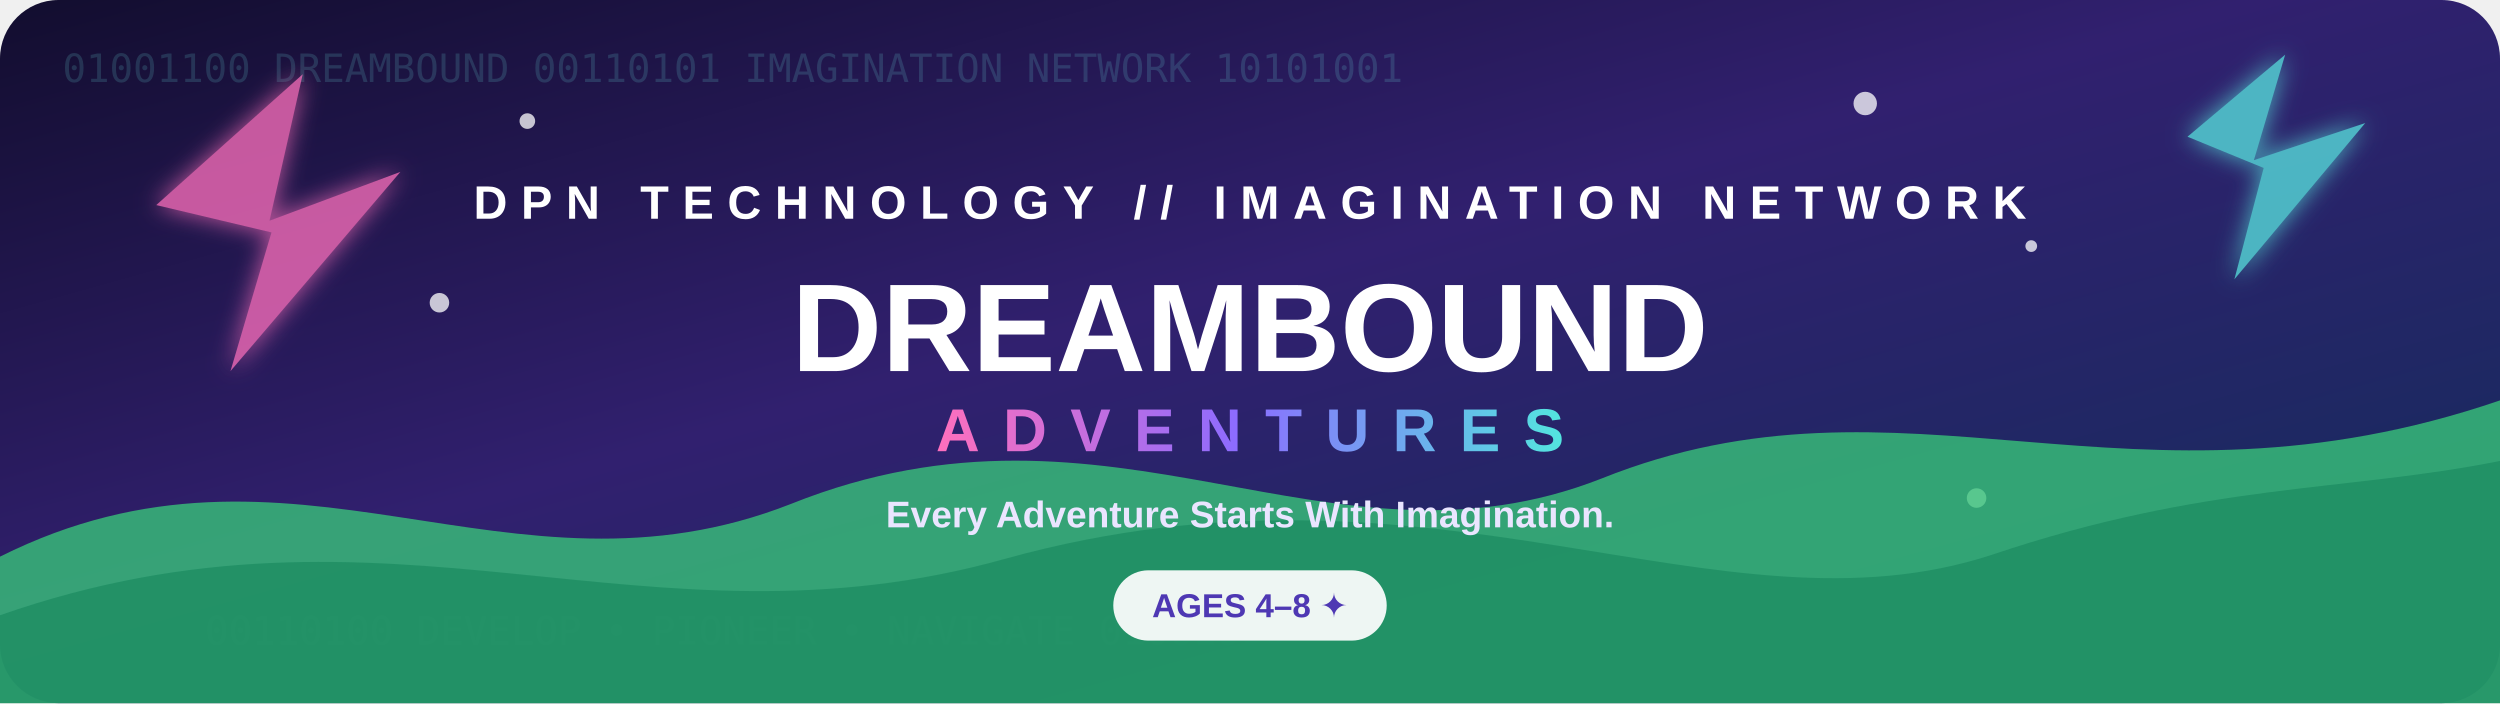
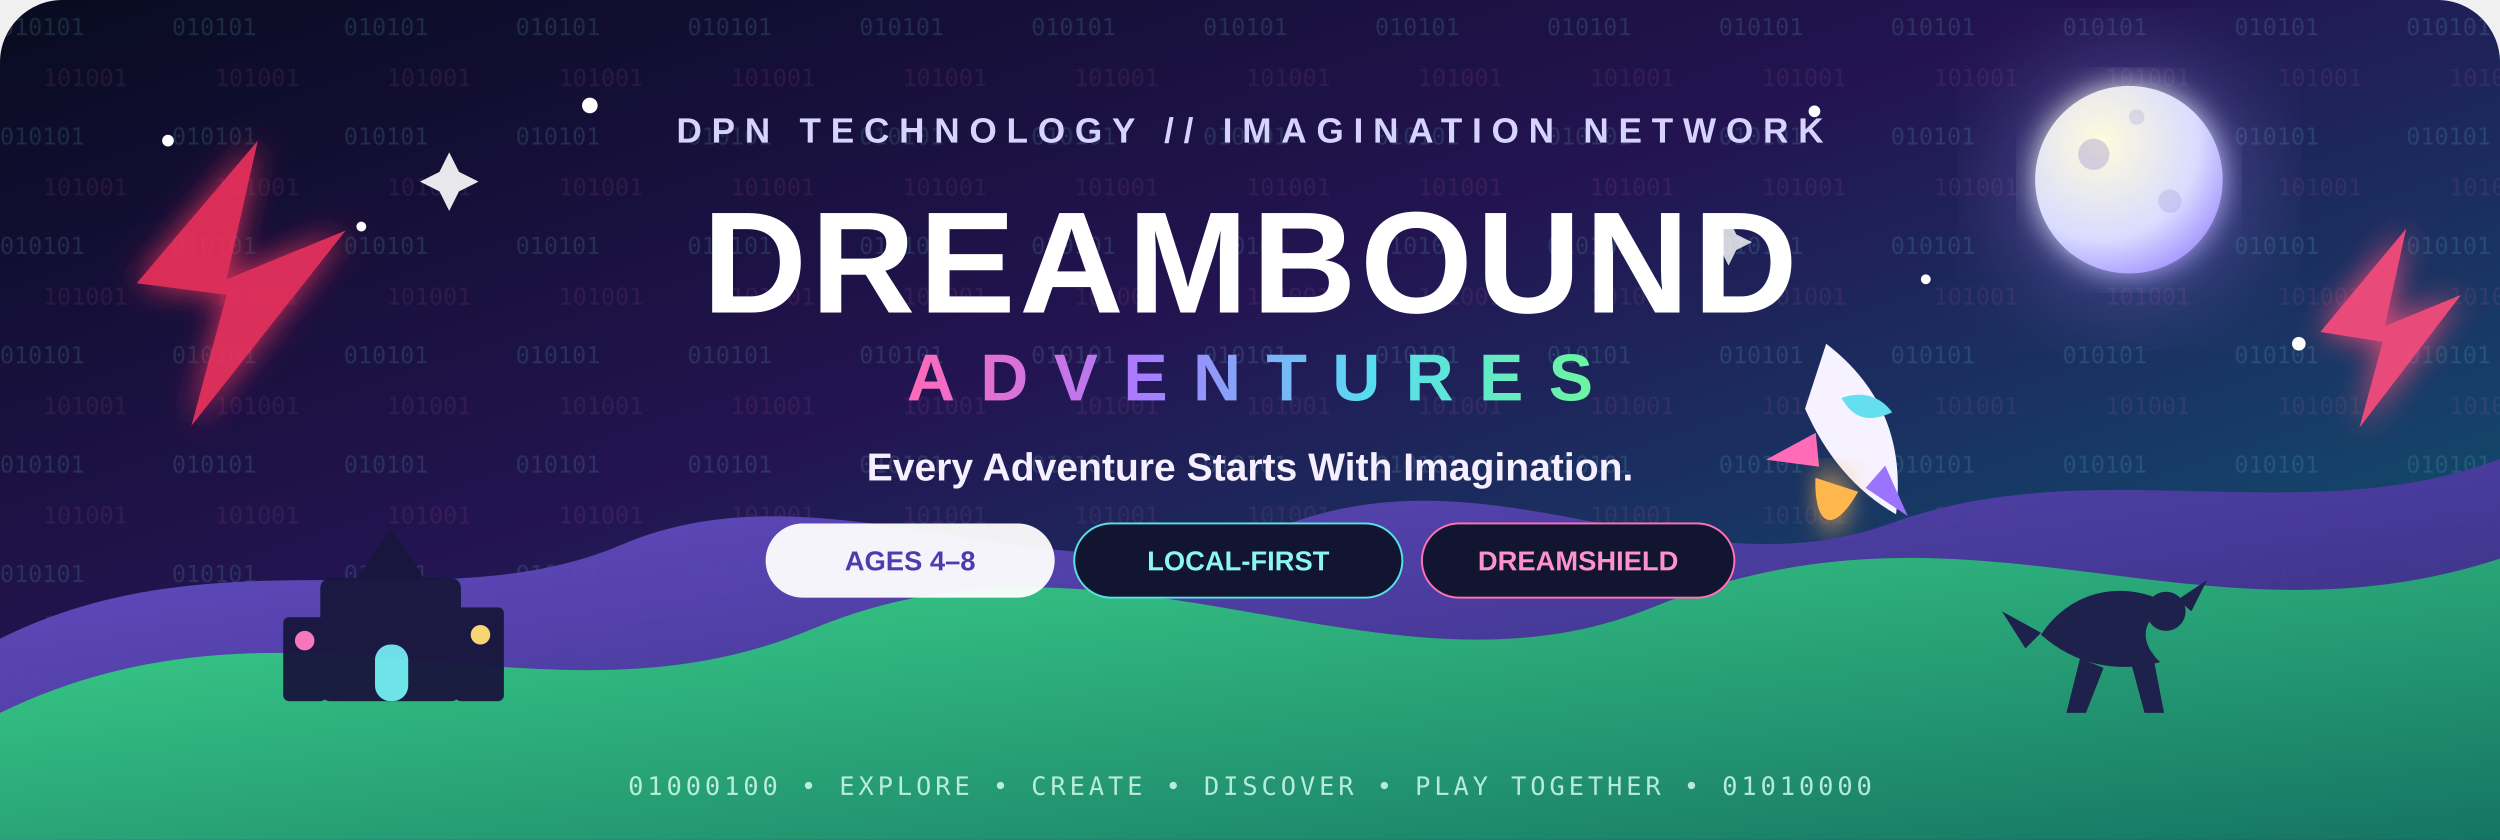
- <svg xmlns="http://www.w3.org/2000/svg" width="1280" height="360" viewBox="0 0 1280 360" role="img" aria-labelledby="t d">
+ <svg xmlns="http://www.w3.org/2000/svg" width="1280" height="430" viewBox="0 0 1280 430" role="img" aria-labelledby="title desc">
  <defs>
    <linearGradient id="bg" x1="0" y1="0" x2="1" y2="1">
-       <stop stop-color="#120d2e" />
-       <stop offset=".45" stop-color="#31206f" />
-       <stop offset="1" stop-color="#102e5a" />
+       <stop stop-color="#080b20" />
+       <stop offset=".42" stop-color="#231451" />
+       <stop offset=".72" stop-color="#163d67" />
+       <stop offset="1" stop-color="#0c6571" />
    </linearGradient>
-     <linearGradient id="beam" x1="0" y1="0" x2="1" y2="0">
-       <stop stop-color="#ff6fbd" />
-       <stop offset=".48" stop-color="#8c6cff" />
-       <stop offset="1" stop-color="#53e4df" />
+     <radialGradient id="moon" cx=".35" cy=".3" r=".8">
+       <stop stop-color="#fffbdc" />
+       <stop offset=".65" stop-color="#d9dcff" />
+       <stop offset="1" stop-color="#9f8dff" />
+     </radialGradient>
+     <linearGradient id="dream" x1="0" y1="0" x2="1" y2="0">
+       <stop stop-color="#ff6ab9" />
+       <stop offset=".34" stop-color="#a97bff" />
+       <stop offset=".68" stop-color="#57ddf1" />
+       <stop offset="1" stop-color="#6cf5a0" />
+     </linearGradient>
+     <linearGradient id="hill1" x1="0" y1="0" x2="1" y2="1">
+       <stop stop-color="#3dd58c" />
+       <stop offset="1" stop-color="#157463" />
+     </linearGradient>
+     <linearGradient id="hill2" x1="0" y1="0" x2="1" y2="1">
+       <stop stop-color="#6a52cf" />
+       <stop offset="1" stop-color="#2e256e" />
    </linearGradient>
    <filter id="glow">
-       <feGaussianBlur stdDeviation="6" result="b" />
+       <feGaussianBlur stdDeviation="8" result="blur" />
      <feMerge>
-         <feMergeNode in="b" />
+         <feMergeNode in="blur" />
        <feMergeNode in="SourceGraphic" />
      </feMerge>
    </filter>
+     <filter id="soft">
+       <feGaussianBlur stdDeviation="18" />
+     </filter>
+     <pattern id="binary" width="88" height="56" patternUnits="userSpaceOnUse">
+       <text x="0" y="18" font-family="monospace" font-size="12" fill="#7ff4ef" opacity=".13">010101</text>
+       <text x="22" y="44" font-family="monospace" font-size="12" fill="#ff75bd" opacity=".10">101001</text>
+     </pattern>
  </defs>
-   <rect width="1280" height="360" rx="30" fill="url(#bg)" />
-   <g opacity=".16" fill="#75f4ef" font-family="monospace" font-size="20">
-     <text x="32" y="42">01001100  DREAMBOUND  00110101  IMAGINATION NETWORK  10101001</text>
-     <text x="105" y="330">00110100  DEVELOP  •  PIONEER  •  NAVIGATE  01001000</text>
+   <rect width="1280" height="430" rx="32" fill="url(#bg)" />
+   <rect width="1280" height="430" rx="32" fill="url(#binary)" />
+   <circle cx="1090" cy="92" r="73" fill="#ab93ff" opacity=".18" filter="url(#soft)" />
+   <circle cx="1090" cy="92" r="48" fill="url(#moon)" filter="url(#glow)" />
+   <circle cx="1072" cy="79" r="8" fill="#9388cf" opacity=".35" />
+   <circle cx="1111" cy="103" r="6" fill="#9388cf" opacity=".25" />
+   <circle cx="1094" cy="60" r="4" fill="#9388cf" opacity=".22" />
+   <g fill="#ffffff">
+     <circle cx="86" cy="72" r="3" />
+     <circle cx="185" cy="116" r="2.5" />
+     <circle cx="302" cy="54" r="4" />
+     <circle cx="929" cy="57" r="3" />
+     <circle cx="986" cy="143" r="2.5" />
+     <circle cx="1177" cy="176" r="3.5" />
+     <path d="M230 78 l5 10 10 5-10 5-5 10-5-10-10-5 10-5z" opacity=".9" />
+     <path d="M885 112 l4 8 8 4-8 4-4 8-4-8-8-4 8-4z" opacity=".8" />
  </g>
-   <g opacity=".75" filter="url(#glow)">
-     <path d="M80 105 L155 38 L138 113 L205 88 L118 190 L139 119 Z" fill="#ff6fbd" />
-     <path d="M1120 70 L1170 28 L1154 82 L1211 63 L1144 143 L1159 86 Z" fill="#58e6e0" />
+   <g opacity=".9" filter="url(#glow)">
+     <path d="M70 145 L132 72 L116 143 L177 118 L98 218 L116 151 Z" fill="#ef335d" />
+     <path d="M1188 170 L1232 117 L1221 167 L1260 151 L1208 219 L1220 175 Z" fill="#ff4e7b" />
  </g>
-   <g fill="#fff" opacity=".75">
-     <circle cx="270" cy="62" r="4" />
-     <circle cx="955" cy="53" r="6" />
-     <circle cx="1040" cy="126" r="3" />
-     <circle cx="225" cy="155" r="5" />
-     <circle cx="1012" cy="255" r="5" />
+   <g transform="translate(935 176) rotate(18)">
+     <path d="M0 0 C34 12 54 36 61 72 C37 67 17 54 0 35 Z" fill="#f6f2ff" />
+     <path d="M16 24 C25 17 35 17 43 23 C34 31 26 33 16 24Z" fill="#65dff0" />
+     <path d="M9 45 L-11 66 L16 61Z" fill="#ff6ab9" />
+     <path d="M48 50 L67 71 L42 64Z" fill="#9b73ff" />
+     <path d="M16 67 C22 88 33 95 39 67Z" fill="#ffb74d" filter="url(#glow)" />
  </g>
-   <path d="M0 285 C150 210 260 315 405 258 C570 192 680 300 820 245 C975 183 1090 270 1280 205 V360 H0Z" fill="#39c77a" opacity=".78" />
-   <path d="M0 315 C200 245 330 338 515 286 C735 225 880 330 1020 284 C1130 247 1200 252 1280 236 V360 H0Z" fill="#1f8f64" opacity=".86" />
-   <g font-family="Arial,Helvetica,sans-serif" text-anchor="middle">
-     <text x="640" y="112" fill="#fff" font-size="24" font-weight="800" letter-spacing="7">DPN TECHNOLOGY // IMAGINATION NETWORK</text>
-     <text x="640" y="190" fill="#fff" font-size="64" font-weight="1000">DREAMBOUND</text>
-     <text x="640" y="231" fill="url(#beam)" font-size="31" font-weight="900" letter-spacing="12">ADVENTURES</text>
-     <text x="640" y="270" fill="#eae5ff" font-size="19" font-weight="700">Every Adventure Starts With Imagination.</text>
+   <path d="M0 327 C112 271 224 319 318 279 C425 233 544 314 655 270 C766 226 862 306 968 268 C1072 230 1179 273 1280 235 V430 H0Z" fill="url(#hill2)" opacity=".95" />
+   <path d="M0 365 C150 292 278 380 416 322 C571 257 709 367 846 311 C1010 244 1124 337 1280 286 V430 H0Z" fill="url(#hill1)" />
+   <g transform="translate(140 278)" fill="#18163d" opacity=".95">
+     <rect x="24" y="18" width="72" height="63" rx="5" />
+     <rect x="5" y="38" width="22" height="43" rx="3" />
+     <rect x="93" y="33" width="25" height="48" rx="3" />
+     <path d="M60 -8 L77 18 H43Z" />
+     <rect x="52" y="52" width="17" height="29" rx="8" fill="#71e5ed" />
+     <circle cx="16" cy="50" r="5" fill="#ff79be" />
+     <circle cx="106" cy="47" r="5" fill="#ffdc72" />
  </g>
-   <g transform="translate(570 292)" font-family="Arial" font-size="17" font-weight="800">
-     <rect width="140" height="36" rx="18" fill="#ffffff" opacity=".92" />
-     <text x="70" y="24" text-anchor="middle" fill="#4e38b3">AGES 4–8 ✦</text>
+   <g transform="translate(1045 300)" fill="#1d214b">
+     <path d="M0 25 C15 2 43 -4 67 10 C52 15 49 28 61 39 C38 45 17 40 0 25Z" />
+     <circle cx="64" cy="13" r="10" />
+     <path d="M70 7 l15 -10 -8 16z" />
+     <path d="M20 37 l-7 28 h10 l9-23z" />
+     <path d="M46 39 l7 26 h10 l-6-31z" />
+     <path d="M0 24 l-20 -11 12 19z" />
  </g>
+   <g font-family="Arial, Helvetica, sans-serif" text-anchor="middle">
+     <text x="640" y="73" fill="#d6d4ff" font-size="18" font-weight="800" letter-spacing="5">DPN TECHNOLOGY // IMAGINATION NETWORK</text>
+     <text x="640" y="160" fill="#ffffff" font-size="74" font-weight="900" letter-spacing="2">DREAMBOUND</text>
+     <text x="640" y="205" fill="url(#dream)" font-size="34" font-weight="900" letter-spacing="13">ADVENTURES</text>
+     <text x="640" y="246" fill="#f5efff" font-size="20" font-weight="700">Every Adventure Starts With Imagination.</text>
+   </g>
+   <g transform="translate(392 268)" font-family="Arial, Helvetica, sans-serif" font-size="14" font-weight="800" text-anchor="middle">
+     <rect width="148" height="38" rx="19" fill="#ffffff" opacity=".94" />
+     <text x="74" y="24" fill="#4e3bad">AGES 4–8</text>
+     <g transform="translate(158 0)">
+       <rect width="168" height="38" rx="19" fill="#11152f" stroke="#58e1e5" />
+       <text x="84" y="24" fill="#8cf7f2">LOCAL-FIRST</text>
+     </g>
+     <g transform="translate(336 0)">
+       <rect width="160" height="38" rx="19" fill="#11152f" stroke="#ff70b9" />
+       <text x="80" y="24" fill="#ff92ca">DREAMSHIELD</text>
+     </g>
+   </g>
+   <text x="640" y="407" fill="#d8fff0" opacity=".82" text-anchor="middle" font-family="monospace" font-size="13" letter-spacing="2">01000100 • EXPLORE • CREATE • DISCOVER • PLAY TOGETHER • 01010000</text>
</svg>
